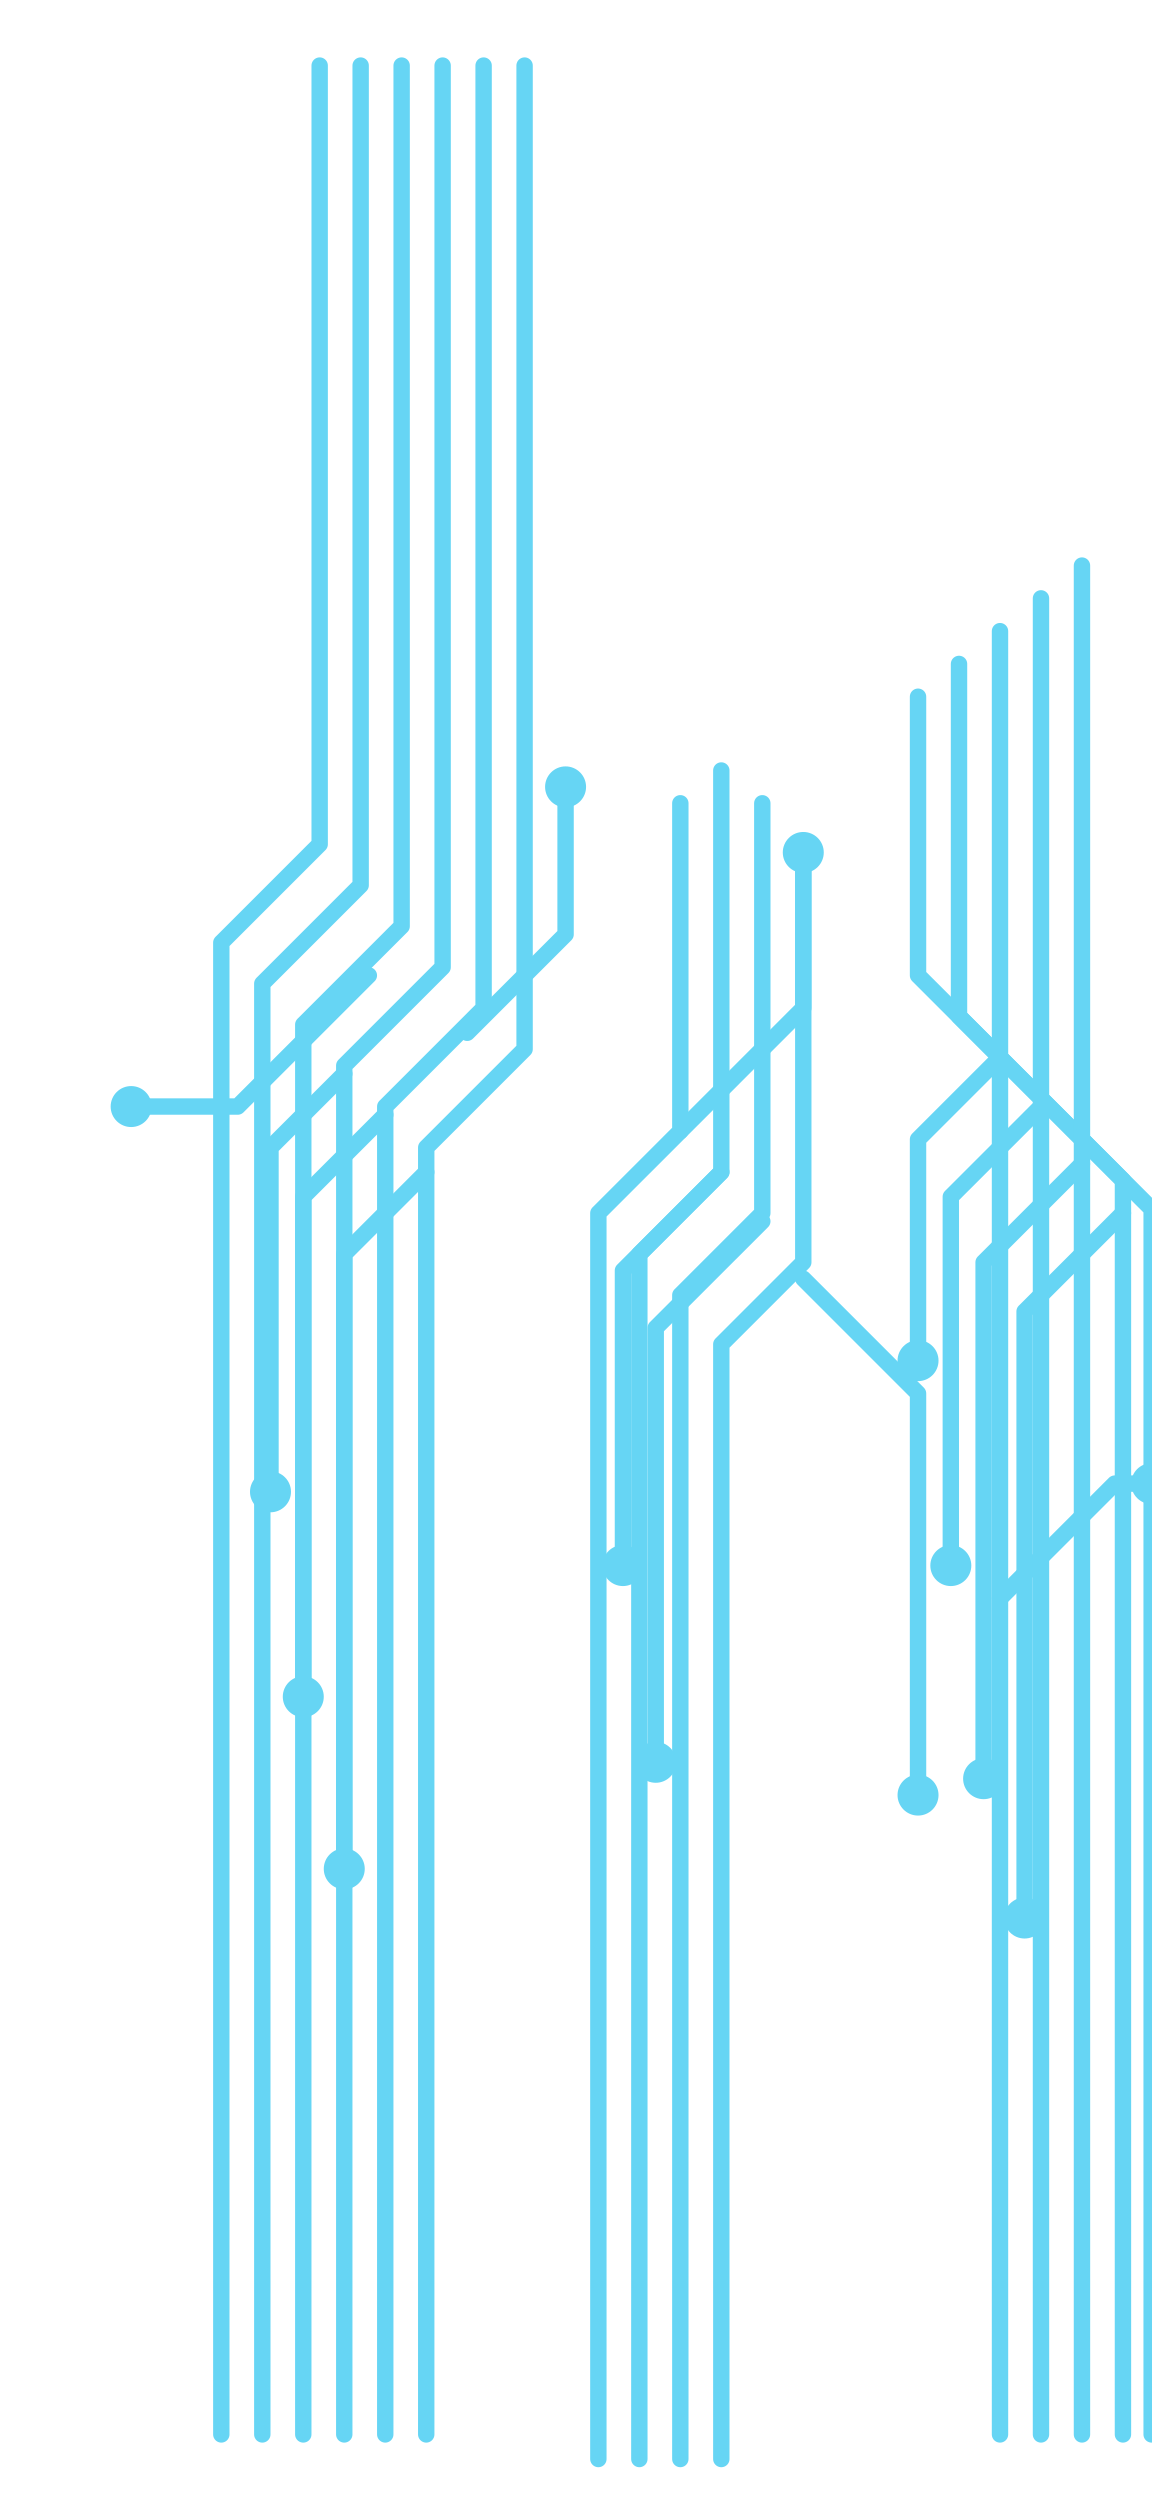
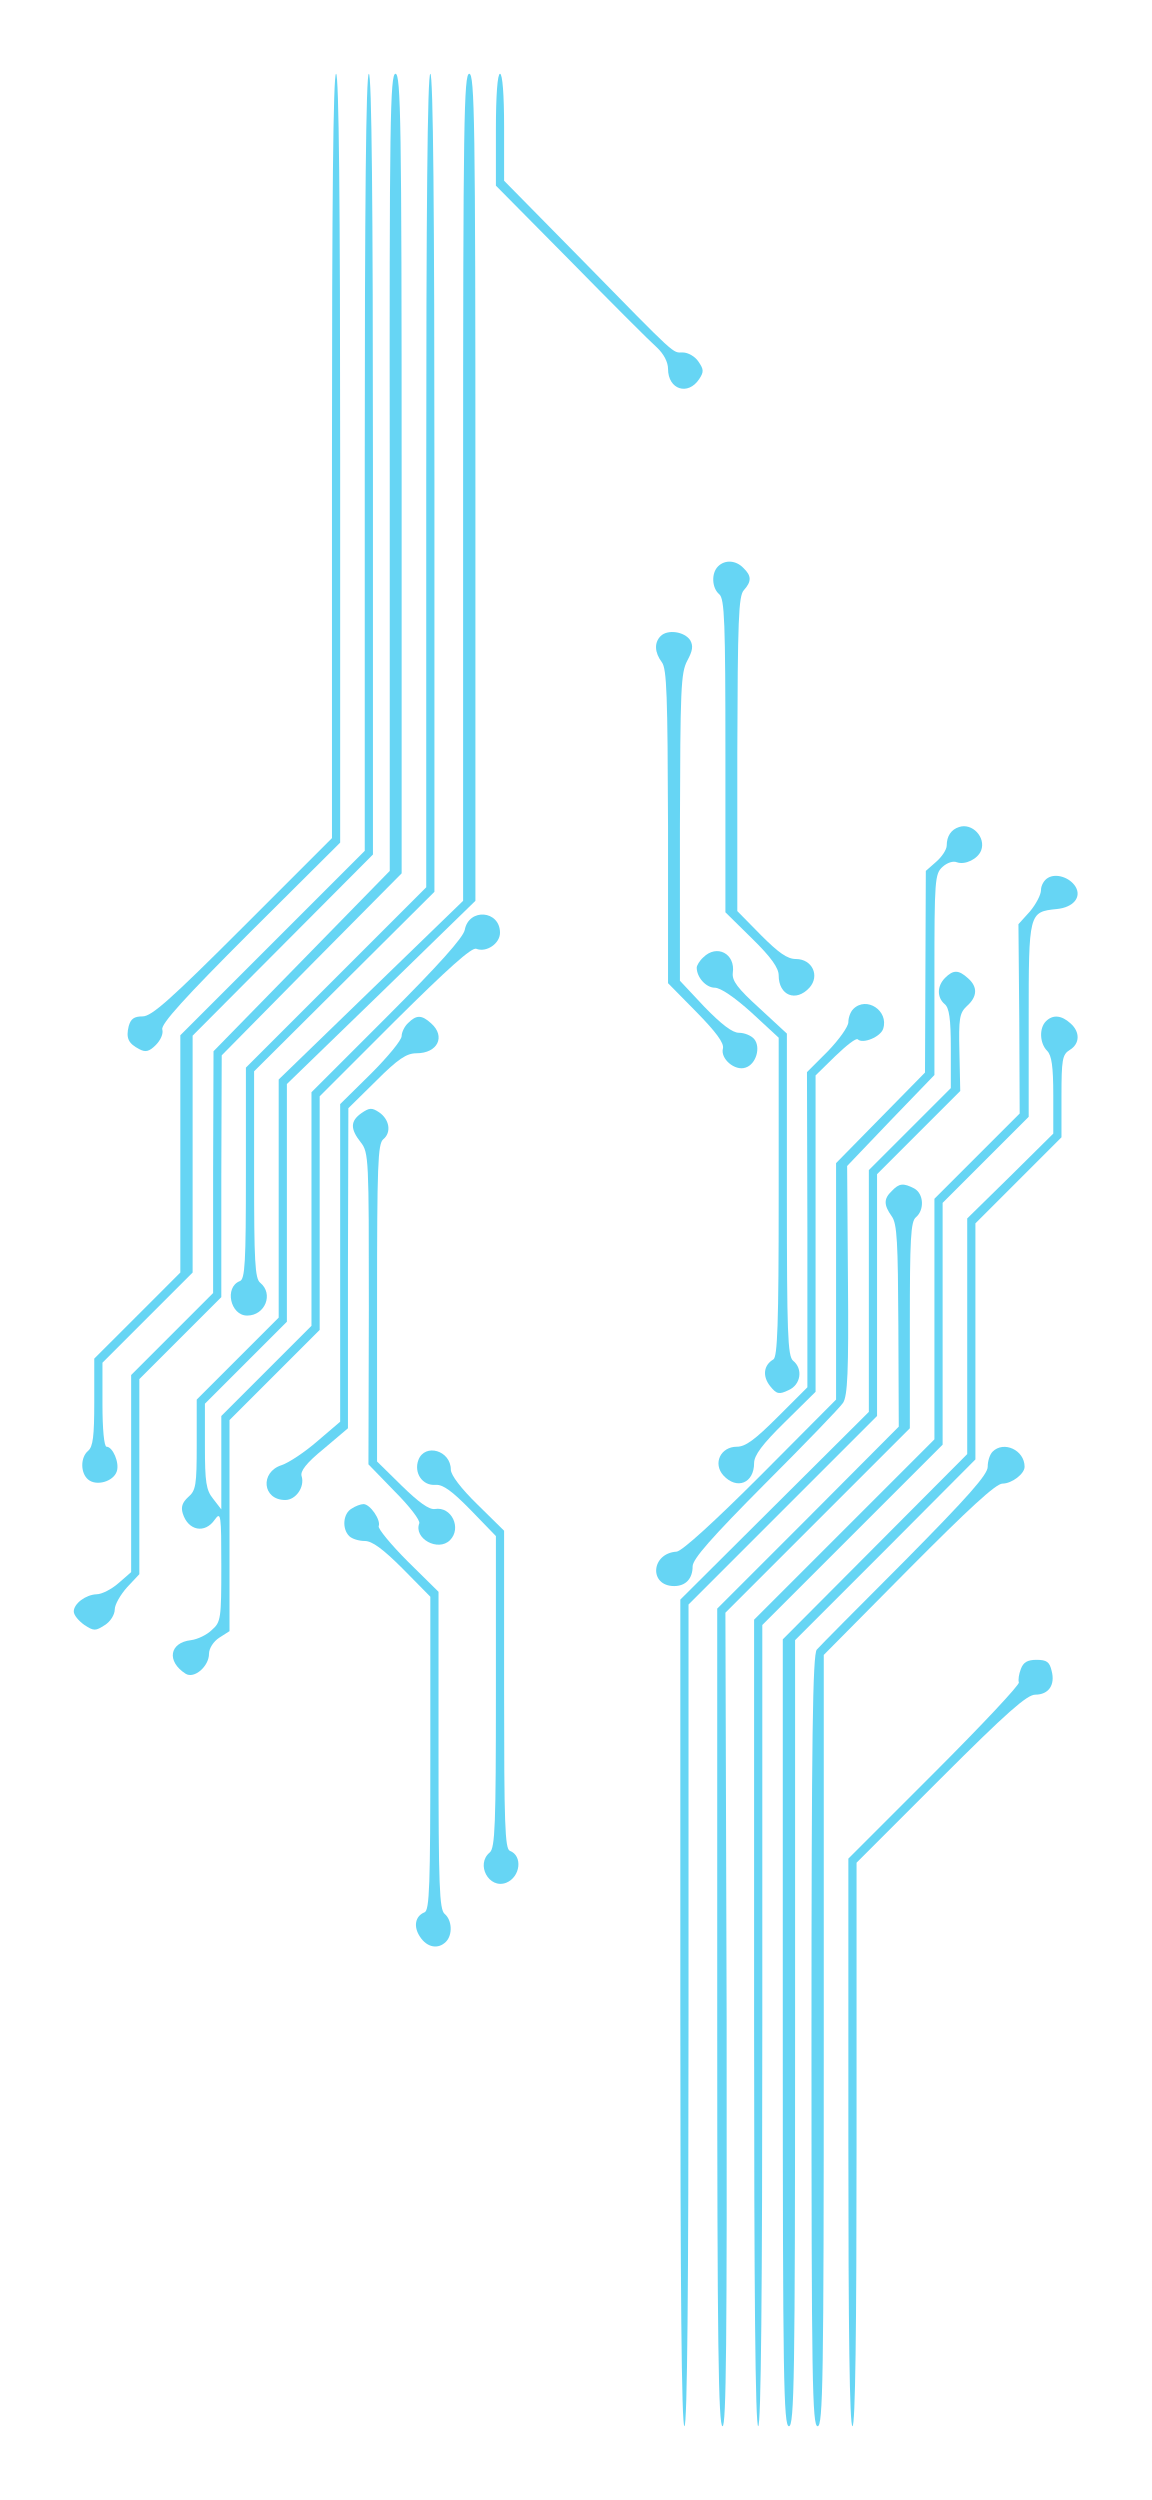
<svg xmlns="http://www.w3.org/2000/svg" viewBox="0 0 281 610" role="img" aria-label="Circuit artwork" preserveAspectRatio="xMidYMid meet">
  <defs>
-     <style>
-       .trace {
-         fill: none;
-         stroke: #66d5f4;
-         stroke-width: 4;
-         stroke-linecap: round;
-         stroke-linejoin: round;
-       }
-       .node {
-         fill: #66d5f4;
-       }
-     </style>
+     <g id="circuit-base" transform="translate(0,610) scale(0.1,-0.1)" fill="currentColor" stroke="none">
+       <path d="M810 4987 l0 -932 -218 -218 c-176 -176 -222 -217 -244 -217 -21 0 -29 -6 -34 -24 -7 -29 -1 -42 26 -56 15 -8 24 -6 40 10 12 12 19 28 16 38 -4 13 54 77 214 237 l220 219 0 938 c0 619 -3 938 -10 938 -7 0 -10 -318 -10 -933z" />
+       <path d="M890 4972 l0 -948 -225 -225 -225 -225 0 -289 0 -290 -105 -105 -105 -105 0 -106 c0 -83 -3 -109 -15 -119 -19 -16 -19 -54 0 -70 20 -17 62 -5 70 20 7 21 -10 60 -25 60 -6 0 -10 43 -10 103 l0 102 110 110 110 110 0 289 0 289 220 221 220 221 0 952 c0 629 -3 953 -10 953 -7 0 -10 -323 -10 -948z" />
+       <path d="M951 4948 l0 -973 -215 -220 -215 -220 -1 -295 0 -295 -100 -100 -100 -100 0 -240 0 -241 -31 -27 c-17 -15 -41 -27 -53 -27 -27 -1 -56 -23 -56 -42 0 -9 12 -23 26 -33 23 -15 27 -15 50 0 13 8 24 25 24 38 0 12 14 36 30 54 l30 32 0 238 0 238 100 100 100 100 0 295 1 295 219 222 220 222 0 976 c0 854 -2 975 -15 975 -13 0 -15 -120 -14 -972z" />
+       <path d="M1040 4927 l0 -992 -220 -220 -220 -220 0 -258 c0 -217 -2 -259 -15 -263 -38 -15 -23 -84 18 -84 44 0 65 53 32 80 -13 10 -15 53 -15 264 l0 252 220 219 220 219 0 998 c0 659 -3 998 -10 998 -7 0 -10 -338 -10 -993z" />
+       <path d="M1130 4911 l0 -1009 -225 -218 -225 -218 0 -290 0 -291 -100 -100 -100 -100 0 -110 c0 -99 -2 -112 -21 -128 -14 -13 -18 -24 -13 -40 13 -42 54 -50 78 -15 15 21 16 12 16 -113 0 -128 -1 -137 -23 -156 -12 -12 -35 -23 -51 -25 -53 -6 -60 -52 -13 -82 21 -13 57 18 57 49 0 13 11 30 25 39 l25 16 0 258 0 257 110 110 110 110 0 285 0 285 183 183 c131 130 188 181 199 177 25 -10 58 13 58 39 0 55 -76 61 -86 7 -4 -19 -63 -85 -190 -212 l-184 -184 0 -285 0 -285 -110 -110 -110 -110 0 -114 0 -114 -20 26 c-17 21 -20 40 -20 129 l0 103 100 100 100 100 0 290 0 290 230 223 230 224 0 1009 c0 890 -2 1009 -15 1009 -13 0 -15 -119 -15 -1009z" />
+       <path d="M1210 5784 l0 -137 183 -185 c100 -102 194 -196 210 -210 17 -16 27 -36 27 -52 0 -51 49 -66 76 -25 12 18 11 24 -2 43 -8 12 -25 22 -38 22 -26 0 -11 -14 -248 228 l-188 191 0 131 c0 80 -4 130 -10 130 -6 0 -10 -52 -10 -136z" />
+       <path d="M1752 4718 c-17 -17 -15 -53 3 -68 13 -11 15 -67 15 -394 l0 -382 65 -64 c47 -46 65 -72 65 -90 0 -49 42 -66 75 -30 26 29 7 70 -33 70 -21 0 -42 15 -85 58 l-58 59 0 383 c1 327 3 386 16 400 19 21 19 35 -1 54 -18 19 -45 21 -62 4z" />
+       <path d="M1612 4548 c-16 -16 -15 -40 3 -64 12 -16 14 -81 15 -401 l0 -382 69 -70 c48 -49 68 -76 65 -89 -7 -25 29 -56 55 -47 26 8 38 50 21 70 -7 8 -23 15 -37 15 -16 0 -42 20 -84 63 l-60 64 0 374 c1 338 2 377 18 407 13 24 15 36 7 50 -14 21 -55 27 -72 10z" />
+       <path d="M2340 4082 c-19 -6 -30 -22 -30 -45 0 -10 -12 -28 -26 -40 l-25 -22 -1 -246 -1 -246 -109 -111 -108 -110 0 -289 0 -288 -184 -185 c-113 -113 -192 -185 -205 -186 -63 -4 -68 -84 -6 -84 28 0 45 18 45 48 0 18 46 70 176 201 97 97 183 186 191 198 11 17 14 74 12 300 l-2 278 106 111 107 111 0 245 c0 231 1 246 20 263 11 10 26 15 35 11 20 -7 51 8 59 29 12 32 -22 68 -54 57z" />
+       <path d="M2557 3958 c-9 -5 -17 -18 -17 -30 0 -11 -12 -34 -27 -52 l-28 -31 2 -231 1 -231 -104 -104 -104 -104 0 -293 0 -294 -220 -220 -220 -220 0 -984 c0 -649 3 -984 10 -984 7 0 10 333 10 978 l0 977 220 220 220 220 0 295 0 295 105 105 105 105 0 236 c0 263 0 264 69 271 40 4 61 29 45 55 -14 22 -47 33 -67 21z" />
+       <path d="M1716 3764 c-9 -8 -16 -20 -16 -25 0 -24 23 -49 44 -49 14 0 48 -23 90 -61 l66 -61 0 -388 c0 -312 -3 -391 -13 -397 -24 -14 -27 -41 -8 -65 16 -20 22 -21 45 -10 30 13 36 52 11 72 -13 11 -15 68 -15 405 l0 393 -67 62 c-54 49 -67 67 -65 86 7 47 -39 71 -72 38z" />
+       <path d="M2306 3714 c-20 -20 -20 -48 -1 -64 11 -9 15 -35 15 -109 l0 -96 -100 -100 -100 -100 0 -295 0 -295 -230 -229 -230 -229 0 -1008 c0 -666 3 -1009 10 -1009 7 0 10 341 10 1003 l0 1002 230 230 230 230 0 295 0 295 101 101 102 102 -2 94 c-2 83 0 96 18 113 26 23 27 47 3 68 -23 21 -36 21 -56 1z" />
+       <path d="M2082 3638 c-7 -7 -12 -21 -12 -32 0 -11 -23 -43 -50 -71 l-51 -51 1 -385 0 -384 -72 -72 c-56 -56 -79 -73 -100 -73 -40 0 -59 -41 -33 -70 33 -36 75 -19 75 30 0 19 20 46 75 100 l75 74 0 386 0 386 48 47 c27 26 51 45 55 41 12 -12 56 6 62 26 14 44 -41 80 -73 48z" />
+       <path d="M996 3604 c-9 -8 -16 -23 -16 -32 0 -10 -34 -51 -75 -92 l-75 -74 0 -388 0 -387 -55 -47 c-31 -27 -70 -53 -88 -59 -53 -17 -47 -85 9 -85 26 0 48 32 40 58 -4 12 11 32 54 67 l59 50 0 390 1 391 68 67 c53 53 74 67 98 67 52 0 72 41 36 73 -23 21 -36 21 -56 1z" />
+       <path d="M2552 3608 c-17 -17 -15 -54 3 -72 11 -11 15 -38 15 -108 l0 -94 -105 -104 -105 -103 0 -288 0 -287 -225 -226 -225 -226 0 -960 c0 -841 2 -960 15 -960 13 0 15 119 15 959 l0 959 220 220 220 221 0 288 0 288 105 105 105 105 0 100 c0 89 2 102 20 113 25 15 26 44 2 65 -22 20 -43 22 -60 5z" />
+       <path d="M882 3384 c-27 -19 -28 -38 -2 -71 20 -25 20 -40 20 -406 l-1 -380 64 -66 c36 -36 63 -71 60 -78 -14 -37 46 -70 75 -41 29 29 4 83 -37 76 -14 -2 -39 16 -81 57 l-60 59 0 387 c0 337 2 388 15 399 21 17 15 49 -10 66 -18 12 -24 11 -43 -2z" />
+       <path d="M2176 3194 c-20 -19 -20 -34 0 -62 13 -18 15 -63 16 -267 l1 -246 -221 -222 -222 -222 0 -997 c0 -792 3 -998 13 -998 9 0 11 204 10 993 l-3 992 225 225 225 225 0 251 c0 211 2 254 15 264 21 18 19 57 -4 70 -27 14 -37 13 -55 -6z" />
+       <path d="M2422 2558 c-7 -7 -12 -23 -12 -37 0 -19 -48 -73 -202 -229 -112 -112 -209 -210 -215 -217 -10 -11 -13 -215 -13 -954 0 -830 2 -941 15 -941 13 0 15 111 15 941 l0 941 207 209 c147 148 213 209 229 209 23 0 54 24 54 41 0 41 -51 64 -78 37z" />
+       <path d="M1021 2538 c-12 -32 10 -64 42 -61 18 1 40 -15 86 -62 l61 -63 0 -380 c0 -325 -2 -381 -15 -392 -35 -29 -2 -90 40 -74 35 14 41 66 9 78 -12 5 -14 67 -14 393 l0 388 -65 64 c-40 39 -65 72 -65 85 0 47 -63 65 -79 24z" />
+       <path d="M858 2419 c-21 -12 -24 -49 -6 -67 7 -7 24 -12 38 -12 18 0 44 -19 93 -68 l67 -68 0 -382 c0 -322 -2 -383 -14 -388 -23 -9 -28 -35 -11 -60 17 -26 44 -31 63 -12 17 17 15 53 -3 68 -13 11 -15 68 -15 399 l0 387 -75 74 c-41 41 -73 80 -71 86 6 15 -21 54 -37 54 -7 0 -20 -5 -29 -11z" />
+       <path d="M2491 2028 c-5 -13 -7 -27 -5 -33 3 -5 -90 -104 -206 -220 l-210 -210 0 -692 c0 -455 3 -693 10 -693 7 0 10 236 10 688 l0 687 205 205 c162 162 211 205 231 205 33 0 49 24 40 58 -5 22 -12 27 -37 27 -22 0 -32 -6 -38 -22z" />
+     </g>
  </defs>
-   <g>
-     <path class="trace" d="M78 16V206L54 230V594" />
-     <path class="trace" d="M88 16V216L64 240V594" />
-     <path class="trace" d="M98 16V226L74 250V594" />
-     <path class="trace" d="M108 16V236L84 260V594" />
-     <path class="trace" d="M118 16V246L94 270V594" />
-     <path class="trace" d="M128 16V256L104 280V594" />
-     <path class="trace" d="M84 262L66 280V364" />
-     <path class="trace" d="M94 272L74 292V414" />
-     <path class="trace" d="M104 286L84 306V456" />
-     <path class="trace" d="M114 252L138 228V192" />
-     <path class="trace" d="M90 238L58 270H32" />
-     <circle class="node" cx="66" cy="364" r="5" />
-     <circle class="node" cx="74" cy="414" r="5" />
-     <circle class="node" cx="84" cy="456" r="5" />
-     <circle class="node" cx="138" cy="192" r="5" />
-     <circle class="node" cx="32" cy="270" r="5" />
-   </g>
-   <g>
-     <path class="trace" d="M166 196V276L146 296V600" />
-     <path class="trace" d="M176 188V286L156 306V600" />
-     <path class="trace" d="M186 196V296L166 316V600" />
-     <path class="trace" d="M196 208V308L176 328V600" />
-     <path class="trace" d="M176 286L152 310V382" />
-     <path class="trace" d="M186 298L160 324V430" />
-     <path class="trace" d="M196 312L224 340V438" />
-     <path class="trace" d="M166 276L196 246V208" />
-     <circle class="node" cx="152" cy="382" r="5" />
-     <circle class="node" cx="160" cy="430" r="5" />
-     <circle class="node" cx="224" cy="438" r="5" />
-     <circle class="node" cx="196" cy="208" r="5" />
-   </g>
-   <g>
-     <path class="trace" d="M224 170V238L244 258V594" />
-     <path class="trace" d="M234 162V248L254 268V594" />
-     <path class="trace" d="M244 154V258L264 278V594" />
-     <path class="trace" d="M254 146V268L274 288V594" />
-     <path class="trace" d="M264 138V278L281 295V594" />
-     <path class="trace" d="M244 258L224 278V332" />
-     <path class="trace" d="M254 270L232 292V382" />
-     <path class="trace" d="M264 284L240 308V434" />
-     <path class="trace" d="M274 296L250 320V468" />
-     <path class="trace" d="M244 390L272 362H281" />
-     <circle class="node" cx="224" cy="332" r="5" />
-     <circle class="node" cx="232" cy="382" r="5" />
-     <circle class="node" cx="240" cy="434" r="5" />
-     <circle class="node" cx="250" cy="468" r="5" />
-     <circle class="node" cx="281" cy="362" r="5" />
+   <g color="#66d5f4">
+     <use href="#circuit-base" />
  </g>
</svg>
